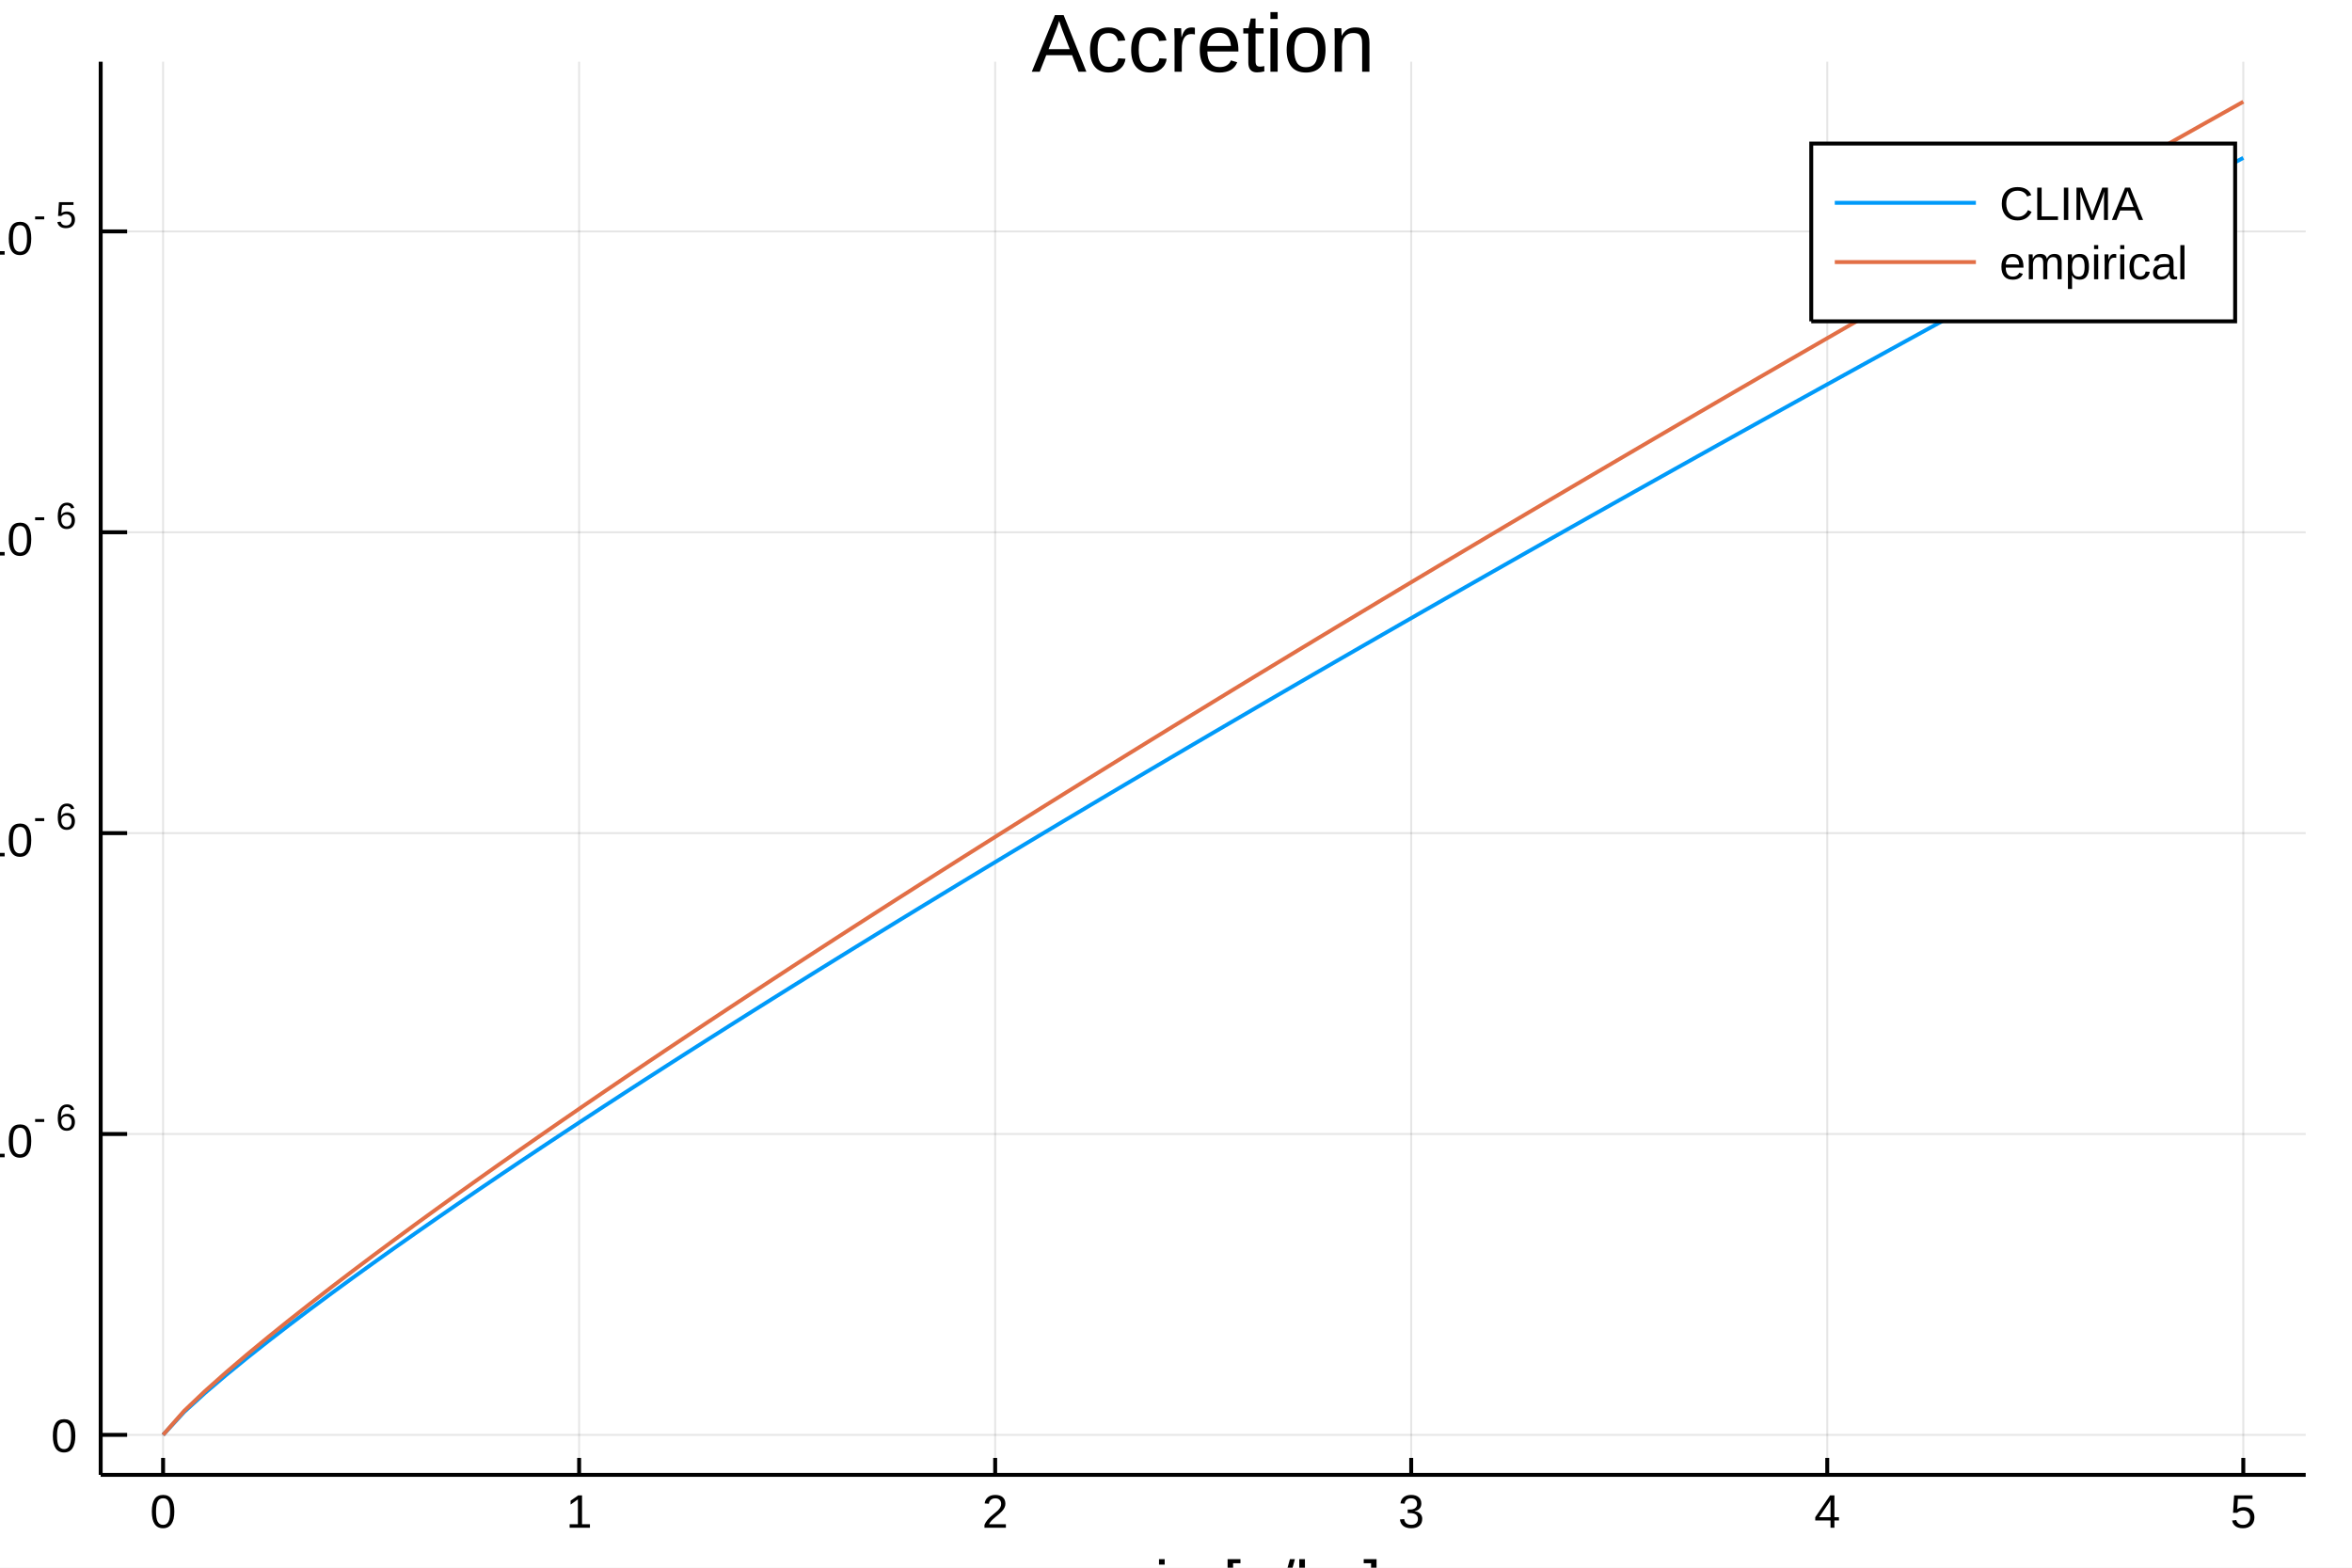
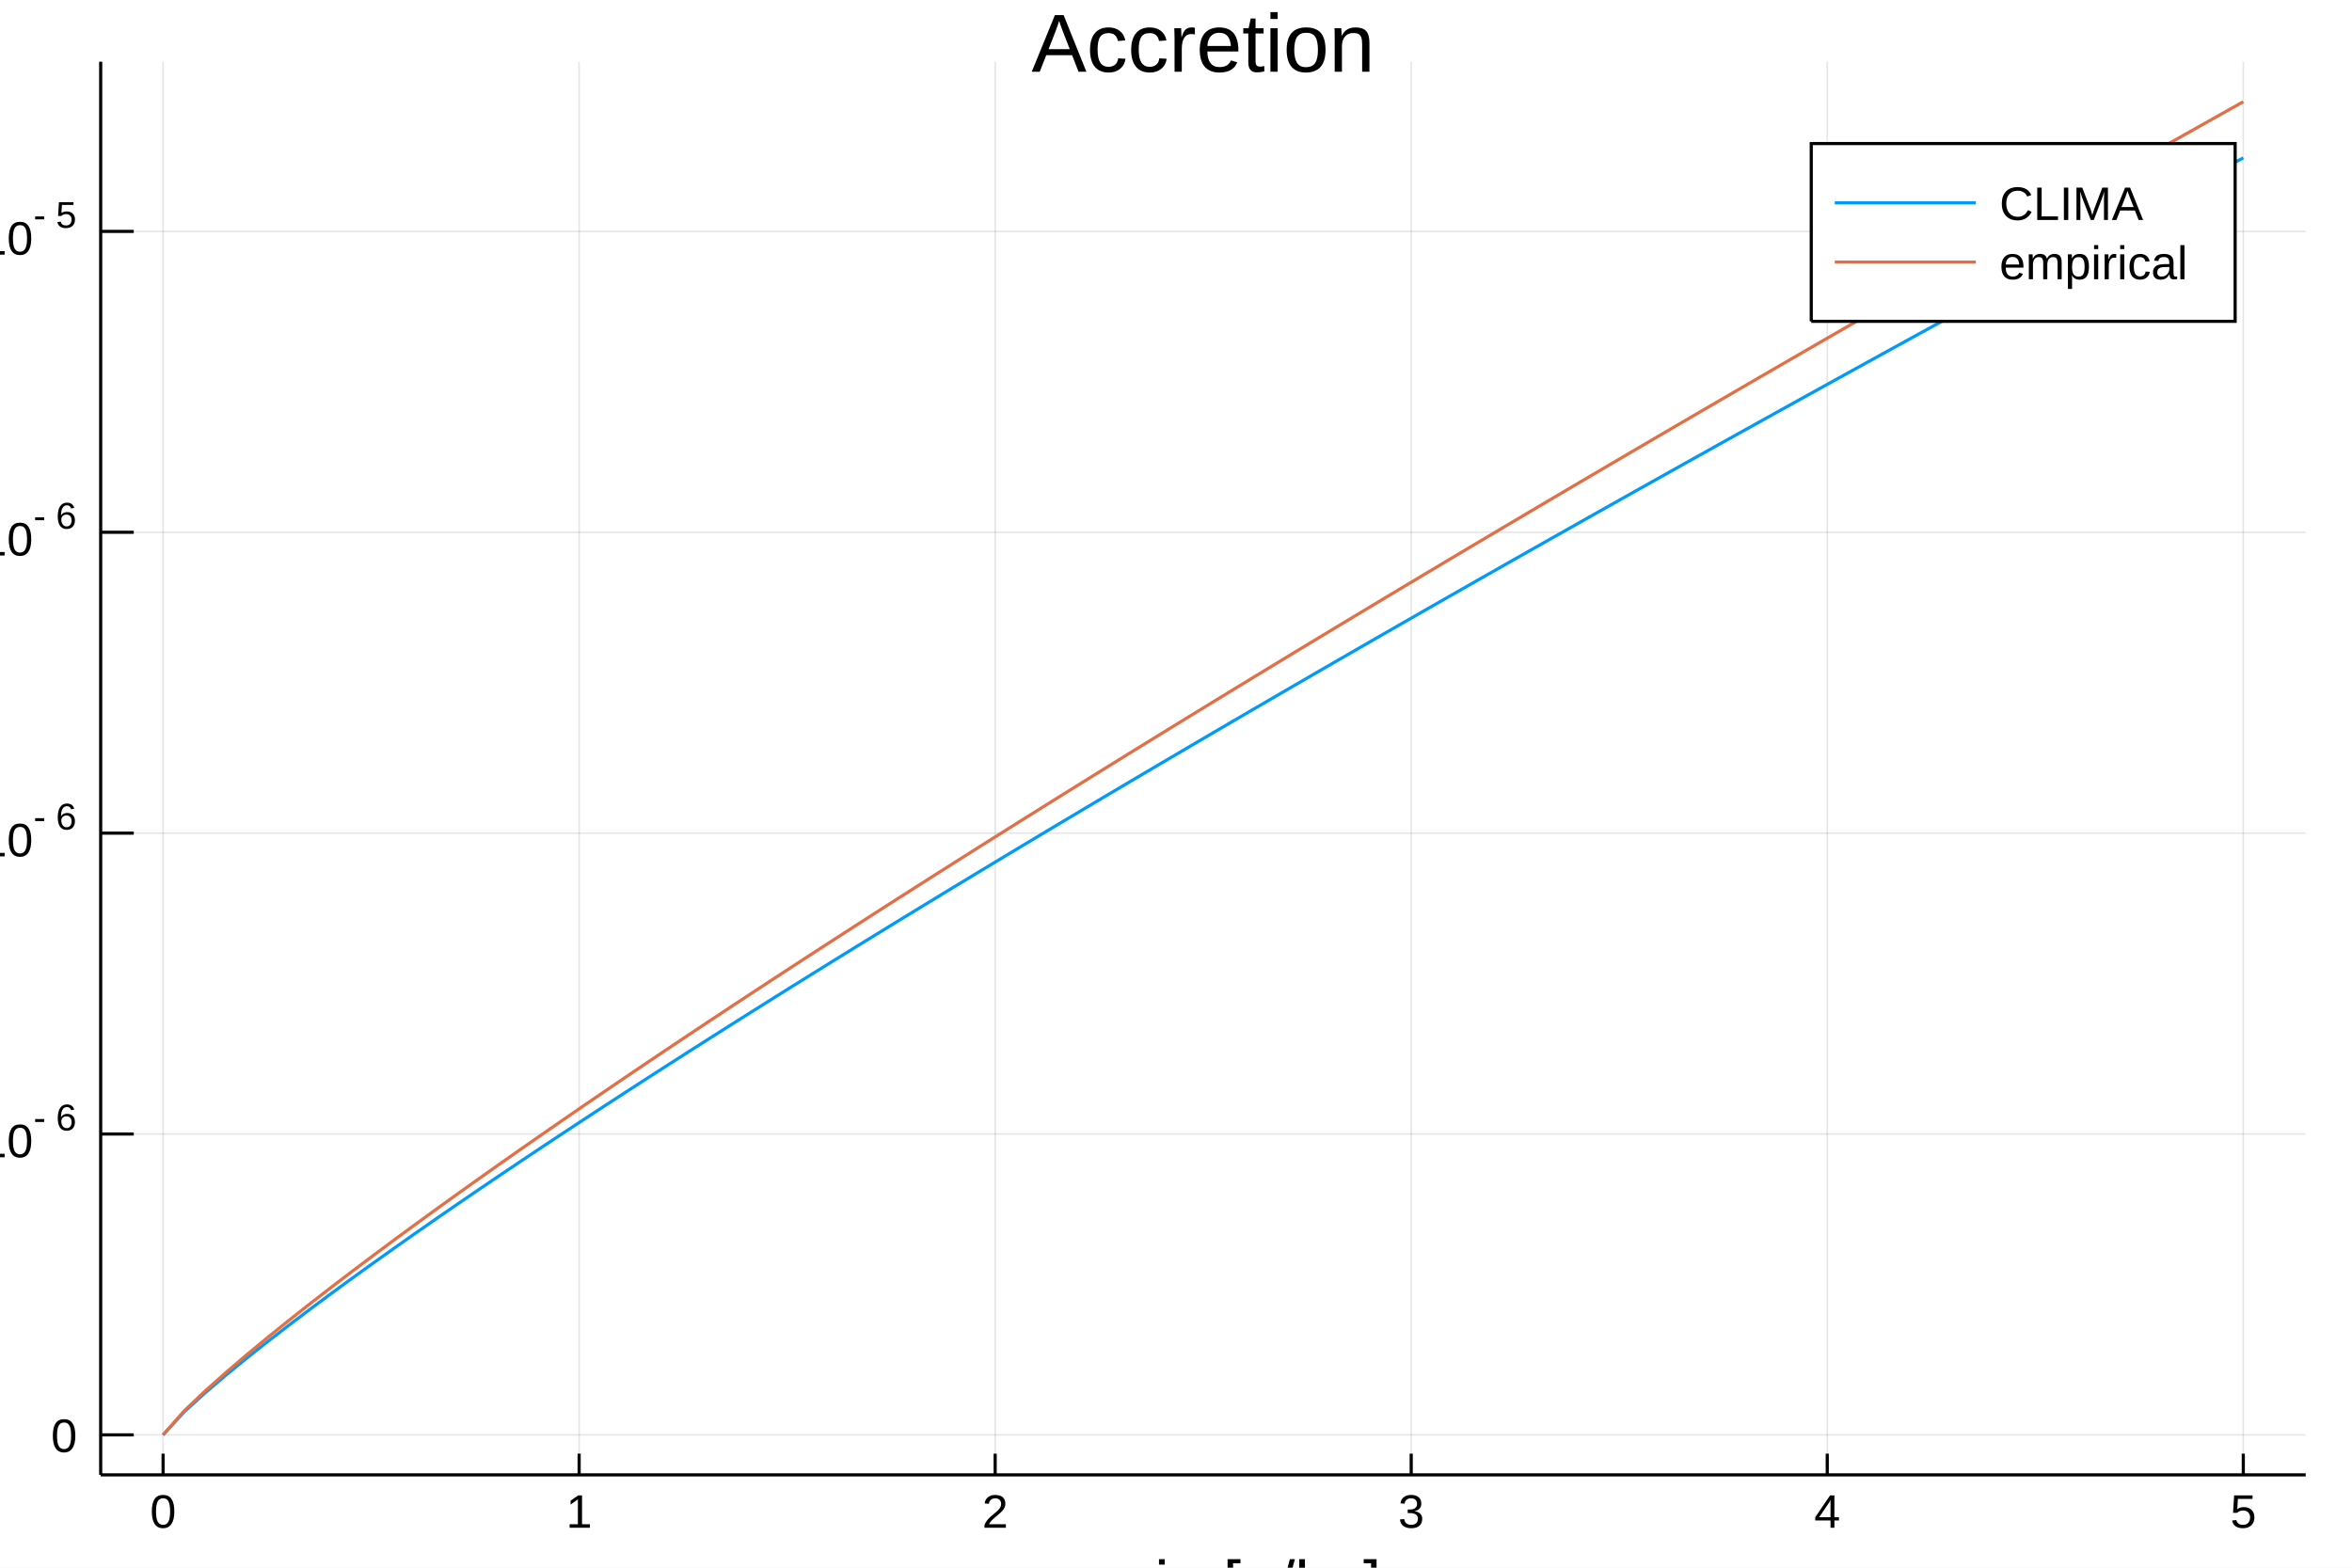
<svg xmlns="http://www.w3.org/2000/svg" width="600" height="400" viewBox="0 0 2400 1600">
  <defs>
-     <clipPath id="clip5600">
+     <clipPath id="clip9000">
      <rect x="0" y="0" width="2400" height="1600" />
    </clipPath>
  </defs>
-   <path clip-path="url(#clip5600)" d=" M0 1600 L2400 1600 L2400 0 L0 0  Z   " fill="#ffffff" fill-rule="evenodd" fill-opacity="1" />
+   <path clip-path="url(#clip9000)" d=" M0 1600 L2400 1600 L2400 0 L0 0  Z   " fill="#ffffff" fill-rule="evenodd" fill-opacity="1" />
  <defs>
-     <clipPath id="clip5601">
+     <clipPath id="clip9001">
      <rect x="480" y="0" width="1681" height="1600" />
    </clipPath>
  </defs>
-   <path clip-path="url(#clip5600)" d=" M102.74 1505.26 L2352.76 1505.26 L2352.76 62.992 L102.74 62.992  Z   " fill="#ffffff" fill-rule="evenodd" fill-opacity="1" />
+   <path clip-path="url(#clip9000)" d=" M102.74 1505.26 L2352.76 1505.26 L2352.76 62.992 L102.74 62.992  Z   " fill="#ffffff" fill-rule="evenodd" fill-opacity="1" />
  <defs>
-     <clipPath id="clip5602">
+     <clipPath id="clip9002">
      <rect x="102" y="62" width="2251" height="1443" />
    </clipPath>
  </defs>
-   <polyline clip-path="url(#clip5602)" style="stroke:#000000; stroke-width:2; stroke-opacity:0.1; fill:none" points="   166.416,1505.26 166.416,62.992    " />
-   <polyline clip-path="url(#clip5602)" style="stroke:#000000; stroke-width:2; stroke-opacity:0.1; fill:none" points="   590.948,1505.26 590.948,62.992    " />
-   <polyline clip-path="url(#clip5602)" style="stroke:#000000; stroke-width:2; stroke-opacity:0.1; fill:none" points="   1015.48,1505.26 1015.48,62.992    " />
-   <polyline clip-path="url(#clip5602)" style="stroke:#000000; stroke-width:2; stroke-opacity:0.1; fill:none" points="   1440.01,1505.26 1440.01,62.992    " />
-   <polyline clip-path="url(#clip5602)" style="stroke:#000000; stroke-width:2; stroke-opacity:0.1; fill:none" points="   1864.54,1505.26 1864.54,62.992    " />
-   <polyline clip-path="url(#clip5602)" style="stroke:#000000; stroke-width:2; stroke-opacity:0.1; fill:none" points="   2289.08,1505.26 2289.08,62.992    " />
-   <polyline clip-path="url(#clip5602)" style="stroke:#000000; stroke-width:2; stroke-opacity:0.1; fill:none" points="   102.74,1464.45 2352.76,1464.45    " />
-   <polyline clip-path="url(#clip5602)" style="stroke:#000000; stroke-width:2; stroke-opacity:0.1; fill:none" points="   102.74,1157.38 2352.76,1157.38    " />
-   <polyline clip-path="url(#clip5602)" style="stroke:#000000; stroke-width:2; stroke-opacity:0.1; fill:none" points="   102.74,850.308 2352.76,850.308    " />
-   <polyline clip-path="url(#clip5602)" style="stroke:#000000; stroke-width:2; stroke-opacity:0.1; fill:none" points="   102.74,543.235 2352.76,543.235    " />
-   <polyline clip-path="url(#clip5602)" style="stroke:#000000; stroke-width:2; stroke-opacity:0.1; fill:none" points="   102.74,236.162 2352.76,236.162    " />
-   <polyline clip-path="url(#clip5600)" style="stroke:#000000; stroke-width:4; stroke-opacity:1; fill:none" points="   102.74,1505.26 2352.76,1505.26    " />
-   <polyline clip-path="url(#clip5600)" style="stroke:#000000; stroke-width:4; stroke-opacity:1; fill:none" points="   102.74,1505.26 102.74,62.992    " />
-   <polyline clip-path="url(#clip5600)" style="stroke:#000000; stroke-width:4; stroke-opacity:1; fill:none" points="   166.416,1505.26 166.416,1487.95    " />
-   <polyline clip-path="url(#clip5600)" style="stroke:#000000; stroke-width:4; stroke-opacity:1; fill:none" points="   590.948,1505.26 590.948,1487.95    " />
-   <polyline clip-path="url(#clip5600)" style="stroke:#000000; stroke-width:4; stroke-opacity:1; fill:none" points="   1015.48,1505.26 1015.48,1487.95    " />
-   <polyline clip-path="url(#clip5600)" style="stroke:#000000; stroke-width:4; stroke-opacity:1; fill:none" points="   1440.01,1505.26 1440.01,1487.95    " />
-   <polyline clip-path="url(#clip5600)" style="stroke:#000000; stroke-width:4; stroke-opacity:1; fill:none" points="   1864.54,1505.26 1864.54,1487.95    " />
-   <polyline clip-path="url(#clip5600)" style="stroke:#000000; stroke-width:4; stroke-opacity:1; fill:none" points="   2289.08,1505.26 2289.08,1487.95    " />
-   <polyline clip-path="url(#clip5600)" style="stroke:#000000; stroke-width:4; stroke-opacity:1; fill:none" points="   102.74,1464.45 129.74,1464.45    " />
-   <polyline clip-path="url(#clip5600)" style="stroke:#000000; stroke-width:4; stroke-opacity:1; fill:none" points="   102.74,1157.38 129.74,1157.38    " />
-   <polyline clip-path="url(#clip5600)" style="stroke:#000000; stroke-width:4; stroke-opacity:1; fill:none" points="   102.74,850.308 129.74,850.308    " />
-   <polyline clip-path="url(#clip5600)" style="stroke:#000000; stroke-width:4; stroke-opacity:1; fill:none" points="   102.74,543.235 129.74,543.235    " />
-   <polyline clip-path="url(#clip5600)" style="stroke:#000000; stroke-width:4; stroke-opacity:1; fill:none" points="   102.74,236.162 129.74,236.162    " />
-   <g clip-path="url(#clip5600)">
+   <polyline clip-path="url(#clip9002)" style="stroke:#000000; stroke-width:1.6; stroke-opacity:0.1; fill:none" points="   166.416,1505.26 166.416,62.992    " />
+   <polyline clip-path="url(#clip9002)" style="stroke:#000000; stroke-width:1.6; stroke-opacity:0.1; fill:none" points="   590.948,1505.26 590.948,62.992    " />
+   <polyline clip-path="url(#clip9002)" style="stroke:#000000; stroke-width:1.6; stroke-opacity:0.1; fill:none" points="   1015.48,1505.26 1015.48,62.992    " />
+   <polyline clip-path="url(#clip9002)" style="stroke:#000000; stroke-width:1.6; stroke-opacity:0.1; fill:none" points="   1440.01,1505.26 1440.01,62.992    " />
+   <polyline clip-path="url(#clip9002)" style="stroke:#000000; stroke-width:1.6; stroke-opacity:0.1; fill:none" points="   1864.54,1505.26 1864.54,62.992    " />
+   <polyline clip-path="url(#clip9002)" style="stroke:#000000; stroke-width:1.6; stroke-opacity:0.1; fill:none" points="   2289.08,1505.26 2289.08,62.992    " />
+   <polyline clip-path="url(#clip9002)" style="stroke:#000000; stroke-width:1.6; stroke-opacity:0.1; fill:none" points="   102.74,1464.45 2352.76,1464.45    " />
+   <polyline clip-path="url(#clip9002)" style="stroke:#000000; stroke-width:1.6; stroke-opacity:0.1; fill:none" points="   102.74,1157.38 2352.76,1157.38    " />
+   <polyline clip-path="url(#clip9002)" style="stroke:#000000; stroke-width:1.6; stroke-opacity:0.1; fill:none" points="   102.74,850.308 2352.76,850.308    " />
+   <polyline clip-path="url(#clip9002)" style="stroke:#000000; stroke-width:1.6; stroke-opacity:0.1; fill:none" points="   102.74,543.235 2352.76,543.235    " />
+   <polyline clip-path="url(#clip9002)" style="stroke:#000000; stroke-width:1.6; stroke-opacity:0.1; fill:none" points="   102.74,236.162 2352.76,236.162    " />
+   <polyline clip-path="url(#clip9000)" style="stroke:#000000; stroke-width:3.2; stroke-opacity:1; fill:none" points="   102.74,1505.26 2352.76,1505.26    " />
+   <polyline clip-path="url(#clip9000)" style="stroke:#000000; stroke-width:3.2; stroke-opacity:1; fill:none" points="   102.74,1505.26 102.74,62.992    " />
+   <polyline clip-path="url(#clip9000)" style="stroke:#000000; stroke-width:3.2; stroke-opacity:1; fill:none" points="   166.416,1505.26 166.416,1483.63    " />
+   <polyline clip-path="url(#clip9000)" style="stroke:#000000; stroke-width:3.2; stroke-opacity:1; fill:none" points="   590.948,1505.26 590.948,1483.63    " />
+   <polyline clip-path="url(#clip9000)" style="stroke:#000000; stroke-width:3.2; stroke-opacity:1; fill:none" points="   1015.48,1505.26 1015.48,1483.63    " />
+   <polyline clip-path="url(#clip9000)" style="stroke:#000000; stroke-width:3.2; stroke-opacity:1; fill:none" points="   1440.01,1505.26 1440.01,1483.63    " />
+   <polyline clip-path="url(#clip9000)" style="stroke:#000000; stroke-width:3.2; stroke-opacity:1; fill:none" points="   1864.54,1505.26 1864.54,1483.63    " />
+   <polyline clip-path="url(#clip9000)" style="stroke:#000000; stroke-width:3.2; stroke-opacity:1; fill:none" points="   2289.08,1505.26 2289.08,1483.63    " />
+   <polyline clip-path="url(#clip9000)" style="stroke:#000000; stroke-width:3.2; stroke-opacity:1; fill:none" points="   102.74,1464.45 136.49,1464.45    " />
+   <polyline clip-path="url(#clip9000)" style="stroke:#000000; stroke-width:3.2; stroke-opacity:1; fill:none" points="   102.74,1157.38 136.49,1157.38    " />
+   <polyline clip-path="url(#clip9000)" style="stroke:#000000; stroke-width:3.2; stroke-opacity:1; fill:none" points="   102.74,850.308 136.49,850.308    " />
+   <polyline clip-path="url(#clip9000)" style="stroke:#000000; stroke-width:3.2; stroke-opacity:1; fill:none" points="   102.74,543.235 136.49,543.235    " />
+   <polyline clip-path="url(#clip9000)" style="stroke:#000000; stroke-width:3.2; stroke-opacity:1; fill:none" points="   102.74,236.162 136.49,236.162    " />
+   <g clip-path="url(#clip9000)">
    <text style="fill:#000000; fill-opacity:1; font-family:Arial,Helvetica Neue,Helvetica,sans-serif; font-size:48px; text-anchor:middle;" transform="rotate(0, 166.416, 1559.26)" x="166.416" y="1559.26">0</text>
  </g>
-   <g clip-path="url(#clip5600)">
+   <g clip-path="url(#clip9000)">
    <text style="fill:#000000; fill-opacity:1; font-family:Arial,Helvetica Neue,Helvetica,sans-serif; font-size:48px; text-anchor:middle;" transform="rotate(0, 590.948, 1559.26)" x="590.948" y="1559.26">1</text>
  </g>
-   <g clip-path="url(#clip5600)">
+   <g clip-path="url(#clip9000)">
    <text style="fill:#000000; fill-opacity:1; font-family:Arial,Helvetica Neue,Helvetica,sans-serif; font-size:48px; text-anchor:middle;" transform="rotate(0, 1015.48, 1559.26)" x="1015.48" y="1559.26">2</text>
  </g>
-   <g clip-path="url(#clip5600)">
+   <g clip-path="url(#clip9000)">
    <text style="fill:#000000; fill-opacity:1; font-family:Arial,Helvetica Neue,Helvetica,sans-serif; font-size:48px; text-anchor:middle;" transform="rotate(0, 1440.01, 1559.26)" x="1440.01" y="1559.26">3</text>
  </g>
-   <g clip-path="url(#clip5600)">
+   <g clip-path="url(#clip9000)">
    <text style="fill:#000000; fill-opacity:1; font-family:Arial,Helvetica Neue,Helvetica,sans-serif; font-size:48px; text-anchor:middle;" transform="rotate(0, 1864.54, 1559.26)" x="1864.54" y="1559.26">4</text>
  </g>
-   <g clip-path="url(#clip5600)">
+   <g clip-path="url(#clip9000)">
    <text style="fill:#000000; fill-opacity:1; font-family:Arial,Helvetica Neue,Helvetica,sans-serif; font-size:48px; text-anchor:middle;" transform="rotate(0, 2289.08, 1559.26)" x="2289.08" y="1559.26">5</text>
  </g>
-   <g clip-path="url(#clip5600)">
+   <g clip-path="url(#clip9000)">
    <text style="fill:#000000; fill-opacity:1; font-family:Arial,Helvetica Neue,Helvetica,sans-serif; font-size:48px; text-anchor:end;" transform="rotate(0, 78.7402, 1481.95)" x="78.74" y="1481.95">0</text>
  </g>
-   <g clip-path="url(#clip5600)">
+   <g clip-path="url(#clip9000)">
    <text style="fill:#000000; fill-opacity:1; font-family:Arial,Helvetica Neue,Helvetica,sans-serif; font-size:48px; text-anchor:start;" transform="rotate(0, -114.384, 1181.11)" x="-114.384" y="1181.11">2.5×10</text>
  </g>
-   <g clip-path="url(#clip5600)">
+   <g clip-path="url(#clip9000)">
    <text style="fill:#000000; fill-opacity:1; font-family:Arial,Helvetica Neue,Helvetica,sans-serif; font-size:38px; text-anchor:start;" transform="rotate(0, 34.1563, 1153.7)" x="34.156" y="1153.7">-</text>
  </g>
-   <g clip-path="url(#clip5600)">
+   <g clip-path="url(#clip9000)">
    <text style="fill:#000000; fill-opacity:1; font-family:Arial,Helvetica Neue,Helvetica,sans-serif; font-size:38px; text-anchor:start;" transform="rotate(0, 56.9958, 1153.7)" x="56.996" y="1153.7">6</text>
  </g>
-   <g clip-path="url(#clip5600)">
+   <g clip-path="url(#clip9000)">
    <text style="fill:#000000; fill-opacity:1; font-family:Arial,Helvetica Neue,Helvetica,sans-serif; font-size:48px; text-anchor:start;" transform="rotate(0, -114.384, 874.036)" x="-114.384" y="874.036">5.0×10</text>
  </g>
-   <g clip-path="url(#clip5600)">
+   <g clip-path="url(#clip9000)">
    <text style="fill:#000000; fill-opacity:1; font-family:Arial,Helvetica Neue,Helvetica,sans-serif; font-size:38px; text-anchor:start;" transform="rotate(0, 34.1563, 846.625)" x="34.156" y="846.625">-</text>
  </g>
-   <g clip-path="url(#clip5600)">
+   <g clip-path="url(#clip9000)">
    <text style="fill:#000000; fill-opacity:1; font-family:Arial,Helvetica Neue,Helvetica,sans-serif; font-size:38px; text-anchor:start;" transform="rotate(0, 56.9958, 846.625)" x="56.996" y="846.625">6</text>
  </g>
-   <g clip-path="url(#clip5600)">
+   <g clip-path="url(#clip9000)">
    <text style="fill:#000000; fill-opacity:1; font-family:Arial,Helvetica Neue,Helvetica,sans-serif; font-size:48px; text-anchor:start;" transform="rotate(0, -114.384, 566.963)" x="-114.384" y="566.963">7.5×10</text>
  </g>
-   <g clip-path="url(#clip5600)">
+   <g clip-path="url(#clip9000)">
    <text style="fill:#000000; fill-opacity:1; font-family:Arial,Helvetica Neue,Helvetica,sans-serif; font-size:38px; text-anchor:start;" transform="rotate(0, 34.1563, 539.552)" x="34.156" y="539.552">-</text>
  </g>
-   <g clip-path="url(#clip5600)">
+   <g clip-path="url(#clip9000)">
    <text style="fill:#000000; fill-opacity:1; font-family:Arial,Helvetica Neue,Helvetica,sans-serif; font-size:38px; text-anchor:start;" transform="rotate(0, 56.9958, 539.552)" x="56.996" y="539.552">6</text>
  </g>
-   <g clip-path="url(#clip5600)">
+   <g clip-path="url(#clip9000)">
    <text style="fill:#000000; fill-opacity:1; font-family:Arial,Helvetica Neue,Helvetica,sans-serif; font-size:48px; text-anchor:start;" transform="rotate(0, -114.384, 259.89)" x="-114.384" y="259.89">1.0×10</text>
  </g>
-   <g clip-path="url(#clip5600)">
+   <g clip-path="url(#clip9000)">
    <text style="fill:#000000; fill-opacity:1; font-family:Arial,Helvetica Neue,Helvetica,sans-serif; font-size:38px; text-anchor:start;" transform="rotate(0, 34.1563, 232.479)" x="34.156" y="232.479">-</text>
  </g>
-   <g clip-path="url(#clip5600)">
+   <g clip-path="url(#clip9000)">
    <text style="fill:#000000; fill-opacity:1; font-family:Arial,Helvetica Neue,Helvetica,sans-serif; font-size:38px; text-anchor:start;" transform="rotate(0, 56.9958, 232.479)" x="56.996" y="232.479">5</text>
  </g>
-   <g clip-path="url(#clip5600)">
+   <g clip-path="url(#clip9000)">
    <text style="fill:#000000; fill-opacity:1; font-family:Arial,Helvetica Neue,Helvetica,sans-serif; font-size:84px; text-anchor:middle;" transform="rotate(0, 1227.75, 73.2)" x="1227.75" y="73.2">Accretion</text>
  </g>
-   <g clip-path="url(#clip5600)">
+   <g clip-path="url(#clip9000)">
    <text style="fill:#000000; fill-opacity:1; font-family:Arial,Helvetica Neue,Helvetica,sans-serif; font-size:66px; text-anchor:middle;" transform="rotate(0, 1227.75, 1639.12)" x="1227.75" y="1639.12">q_rain [g/kg]</text>
  </g>
-   <g clip-path="url(#clip5600)">
+   <g clip-path="url(#clip9000)">
    <text style="fill:#000000; fill-opacity:1; font-family:Arial,Helvetica Neue,Helvetica,sans-serif; font-size:66px; text-anchor:middle;" transform="rotate(-90, -236.96, 784.126)" x="-236.96" y="784.126">accretion rate [1/s]</text>
  </g>
-   <polyline clip-path="url(#clip5602)" style="stroke:#009af9; stroke-width:4; stroke-opacity:1; fill:none" points="   166.42,1464.44 187.861,1441.07 209.302,1421.57 230.743,1403.31 252.184,1385.8 273.625,1368.85 295.066,1352.31 316.507,1336.12 337.948,1320.21 359.389,1304.55    380.83,1289.11 402.271,1273.86 423.712,1258.78 445.153,1243.86 466.593,1229.09 488.034,1214.44 509.475,1199.92 530.916,1185.5 552.357,1171.2 573.798,1156.99    595.239,1142.88 616.68,1128.85 638.121,1114.91 659.562,1101.05 681.003,1087.26 702.444,1073.54 723.885,1059.89 745.326,1046.31 766.767,1032.79 788.208,1019.33    809.649,1005.93 831.09,992.583 852.531,979.29 873.972,966.05 895.413,952.86 916.854,939.717 938.295,926.622 959.736,913.573 981.177,900.567 1002.62,887.604    1024.06,874.682 1045.5,861.801 1066.94,848.959 1088.38,836.155 1109.82,823.388 1131.26,810.658 1152.7,797.963 1174.15,785.302 1195.59,772.675 1217.03,760.081    1238.47,747.519 1259.91,734.988 1281.35,722.488 1302.79,710.018 1324.23,697.577 1345.67,685.165 1367.11,672.781 1388.56,660.425 1410,648.096 1431.44,635.794    1452.88,623.517 1474.32,611.266 1495.76,599.041 1517.2,586.839 1538.64,574.662 1560.08,562.509 1581.52,550.379 1602.97,538.272 1624.41,526.188 1645.85,514.125    1667.29,502.085 1688.73,490.066 1710.17,478.068 1731.61,466.091 1753.05,454.135 1774.49,442.199 1795.93,430.282 1817.37,418.386 1838.82,406.508 1860.26,394.65    1881.7,382.81 1903.14,370.989 1924.58,359.185 1946.02,347.4 1967.46,335.633 1988.9,323.883 2010.34,312.151 2031.78,300.435 2053.23,288.737 2074.67,277.054    2096.11,265.389 2117.55,253.739 2138.99,242.106 2160.43,230.488 2181.87,218.886 2203.31,207.299 2224.75,195.728 2246.19,184.171 2267.64,172.63 2289.08,161.103       " />
-   <polyline clip-path="url(#clip5602)" style="stroke:#e26f46; stroke-width:4; stroke-opacity:1; fill:none" points="   166.42,1464.44 187.861,1440.04 209.302,1419.68 230.743,1400.62 252.184,1382.35 273.625,1364.64 295.066,1347.38 316.507,1330.48 337.948,1313.87 359.389,1297.52    380.83,1281.4 402.271,1265.48 423.712,1249.74 445.153,1234.17 466.593,1218.74 488.034,1203.45 509.475,1188.29 530.916,1173.24 552.357,1158.31 573.798,1143.48    595.239,1128.74 616.68,1114.1 638.121,1099.54 659.562,1085.07 681.003,1070.68 702.444,1056.36 723.885,1042.11 745.326,1027.93 766.767,1013.82 788.208,999.764    809.649,985.773 831.09,971.84 852.531,957.964 873.972,944.141 895.413,930.371 916.854,916.651 938.295,902.981 959.736,889.357 981.177,875.78 1002.62,862.247    1024.06,848.757 1045.5,835.31 1066.94,821.903 1088.38,808.537 1109.82,795.209 1131.26,781.919 1152.7,768.665 1174.15,755.448 1195.59,742.266 1217.03,729.118    1238.47,716.004 1259.91,702.922 1281.35,689.873 1302.79,676.855 1324.23,663.867 1345.67,650.91 1367.11,637.981 1388.56,625.082 1410,612.211 1431.44,599.368    1452.88,586.552 1474.32,573.762 1495.76,560.999 1517.2,548.261 1538.64,535.549 1560.08,522.862 1581.52,510.199 1602.97,497.559 1624.41,484.944 1645.85,472.351    1667.29,459.782 1688.73,447.234 1710.17,434.709 1731.61,422.206 1753.05,409.724 1774.49,397.263 1795.93,384.823 1817.37,372.403 1838.82,360.003 1860.26,347.624    1881.7,335.263 1903.14,322.922 1924.58,310.601 1946.02,298.297 1967.46,286.013 1988.9,273.747 2010.34,261.498 2031.78,249.268 2053.23,237.055 2074.67,224.859    2096.11,212.681 2117.55,200.519 2138.99,188.374 2160.43,176.246 2181.87,164.134 2203.31,152.038 2224.75,139.958 2246.19,127.893 2267.64,115.845 2289.08,103.811       " />
-   <path clip-path="url(#clip5600)" d=" M1848.22 327.952 L2280.76 327.952 L2280.76 146.512 L1848.22 146.512  Z   " fill="#ffffff" fill-rule="evenodd" fill-opacity="1" />
-   <polyline clip-path="url(#clip5600)" style="stroke:#000000; stroke-width:4; stroke-opacity:1; fill:none" points="   1848.22,327.952 2280.76,327.952 2280.76,146.512 1848.22,146.512 1848.22,327.952    " />
-   <polyline clip-path="url(#clip5600)" style="stroke:#009af9; stroke-width:4; stroke-opacity:1; fill:none" points="   1872.22,206.992 2016.22,206.992    " />
-   <g clip-path="url(#clip5600)">
+   <polyline clip-path="url(#clip9002)" style="stroke:#009af9; stroke-width:3.2; stroke-opacity:1; fill:none" points="   166.42,1464.44 187.861,1441.07 209.302,1421.57 230.743,1403.31 252.184,1385.8 273.625,1368.85 295.066,1352.31 316.507,1336.12 337.948,1320.21 359.389,1304.55    380.83,1289.11 402.271,1273.86 423.712,1258.78 445.153,1243.86 466.593,1229.09 488.034,1214.44 509.475,1199.92 530.916,1185.5 552.357,1171.2 573.798,1156.99    595.239,1142.88 616.68,1128.85 638.121,1114.91 659.562,1101.05 681.003,1087.26 702.444,1073.54 723.885,1059.89 745.326,1046.31 766.767,1032.79 788.208,1019.33    809.649,1005.93 831.09,992.583 852.531,979.29 873.972,966.05 895.413,952.86 916.854,939.717 938.295,926.622 959.736,913.573 981.177,900.567 1002.62,887.604    1024.06,874.682 1045.5,861.801 1066.94,848.959 1088.38,836.155 1109.82,823.388 1131.26,810.658 1152.7,797.963 1174.15,785.302 1195.59,772.675 1217.03,760.081    1238.47,747.519 1259.91,734.988 1281.35,722.488 1302.79,710.018 1324.23,697.577 1345.67,685.165 1367.11,672.781 1388.56,660.425 1410,648.096 1431.44,635.794    1452.88,623.517 1474.32,611.266 1495.76,599.041 1517.2,586.839 1538.64,574.662 1560.08,562.509 1581.52,550.379 1602.97,538.272 1624.41,526.188 1645.85,514.125    1667.29,502.085 1688.73,490.066 1710.17,478.068 1731.61,466.091 1753.05,454.135 1774.49,442.199 1795.93,430.282 1817.37,418.386 1838.82,406.508 1860.26,394.65    1881.7,382.81 1903.14,370.989 1924.58,359.185 1946.02,347.4 1967.46,335.633 1988.9,323.883 2010.34,312.151 2031.78,300.435 2053.23,288.737 2074.67,277.054    2096.11,265.389 2117.55,253.739 2138.99,242.106 2160.43,230.488 2181.87,218.886 2203.31,207.299 2224.75,195.728 2246.19,184.171 2267.64,172.63 2289.08,161.103       " />
+   <polyline clip-path="url(#clip9002)" style="stroke:#e26f46; stroke-width:3.2; stroke-opacity:1; fill:none" points="   166.42,1464.44 187.861,1440.04 209.302,1419.68 230.743,1400.62 252.184,1382.35 273.625,1364.64 295.066,1347.38 316.507,1330.48 337.948,1313.87 359.389,1297.52    380.83,1281.4 402.271,1265.48 423.712,1249.74 445.153,1234.17 466.593,1218.74 488.034,1203.45 509.475,1188.29 530.916,1173.24 552.357,1158.31 573.798,1143.48    595.239,1128.74 616.68,1114.1 638.121,1099.54 659.562,1085.07 681.003,1070.68 702.444,1056.36 723.885,1042.11 745.326,1027.93 766.767,1013.82 788.208,999.764    809.649,985.773 831.09,971.84 852.531,957.964 873.972,944.141 895.413,930.371 916.854,916.651 938.295,902.981 959.736,889.357 981.177,875.78 1002.62,862.247    1024.06,848.757 1045.5,835.31 1066.94,821.903 1088.38,808.537 1109.82,795.209 1131.26,781.919 1152.7,768.665 1174.15,755.448 1195.59,742.266 1217.03,729.118    1238.47,716.004 1259.91,702.922 1281.35,689.873 1302.79,676.855 1324.23,663.867 1345.67,650.91 1367.11,637.981 1388.56,625.082 1410,612.211 1431.44,599.368    1452.88,586.552 1474.32,573.762 1495.76,560.999 1517.2,548.261 1538.64,535.549 1560.08,522.862 1581.52,510.199 1602.97,497.559 1624.41,484.944 1645.85,472.351    1667.29,459.782 1688.73,447.234 1710.17,434.709 1731.61,422.206 1753.05,409.724 1774.49,397.263 1795.93,384.823 1817.37,372.403 1838.82,360.003 1860.26,347.624    1881.7,335.263 1903.14,322.922 1924.58,310.601 1946.02,298.297 1967.46,286.013 1988.9,273.747 2010.34,261.498 2031.78,249.268 2053.23,237.055 2074.67,224.859    2096.11,212.681 2117.55,200.519 2138.99,188.374 2160.43,176.246 2181.87,164.134 2203.31,152.038 2224.75,139.958 2246.19,127.893 2267.64,115.845 2289.08,103.811       " />
+   <path clip-path="url(#clip9000)" d=" M1848.22 327.952 L2280.76 327.952 L2280.76 146.512 L1848.22 146.512  Z   " fill="#ffffff" fill-rule="evenodd" fill-opacity="1" />
+   <polyline clip-path="url(#clip9000)" style="stroke:#000000; stroke-width:3.2; stroke-opacity:1; fill:none" points="   1848.22,327.952 2280.76,327.952 2280.76,146.512 1848.22,146.512 1848.22,327.952    " />
+   <polyline clip-path="url(#clip9000)" style="stroke:#009af9; stroke-width:3.2; stroke-opacity:1; fill:none" points="   1872.22,206.992 2016.22,206.992    " />
+   <g clip-path="url(#clip9000)">
    <text style="fill:#000000; fill-opacity:1; font-family:Arial,Helvetica Neue,Helvetica,sans-serif; font-size:48px; text-anchor:start;" transform="rotate(0, 2040.22, 224.492)" x="2040.22" y="224.492">CLIMA</text>
  </g>
-   <polyline clip-path="url(#clip5600)" style="stroke:#e26f46; stroke-width:4; stroke-opacity:1; fill:none" points="   1872.22,267.472 2016.22,267.472    " />
-   <g clip-path="url(#clip5600)">
+   <polyline clip-path="url(#clip9000)" style="stroke:#e26f46; stroke-width:3.2; stroke-opacity:1; fill:none" points="   1872.22,267.472 2016.22,267.472    " />
+   <g clip-path="url(#clip9000)">
    <text style="fill:#000000; fill-opacity:1; font-family:Arial,Helvetica Neue,Helvetica,sans-serif; font-size:48px; text-anchor:start;" transform="rotate(0, 2040.22, 284.972)" x="2040.22" y="284.972">empirical</text>
  </g>
</svg>
